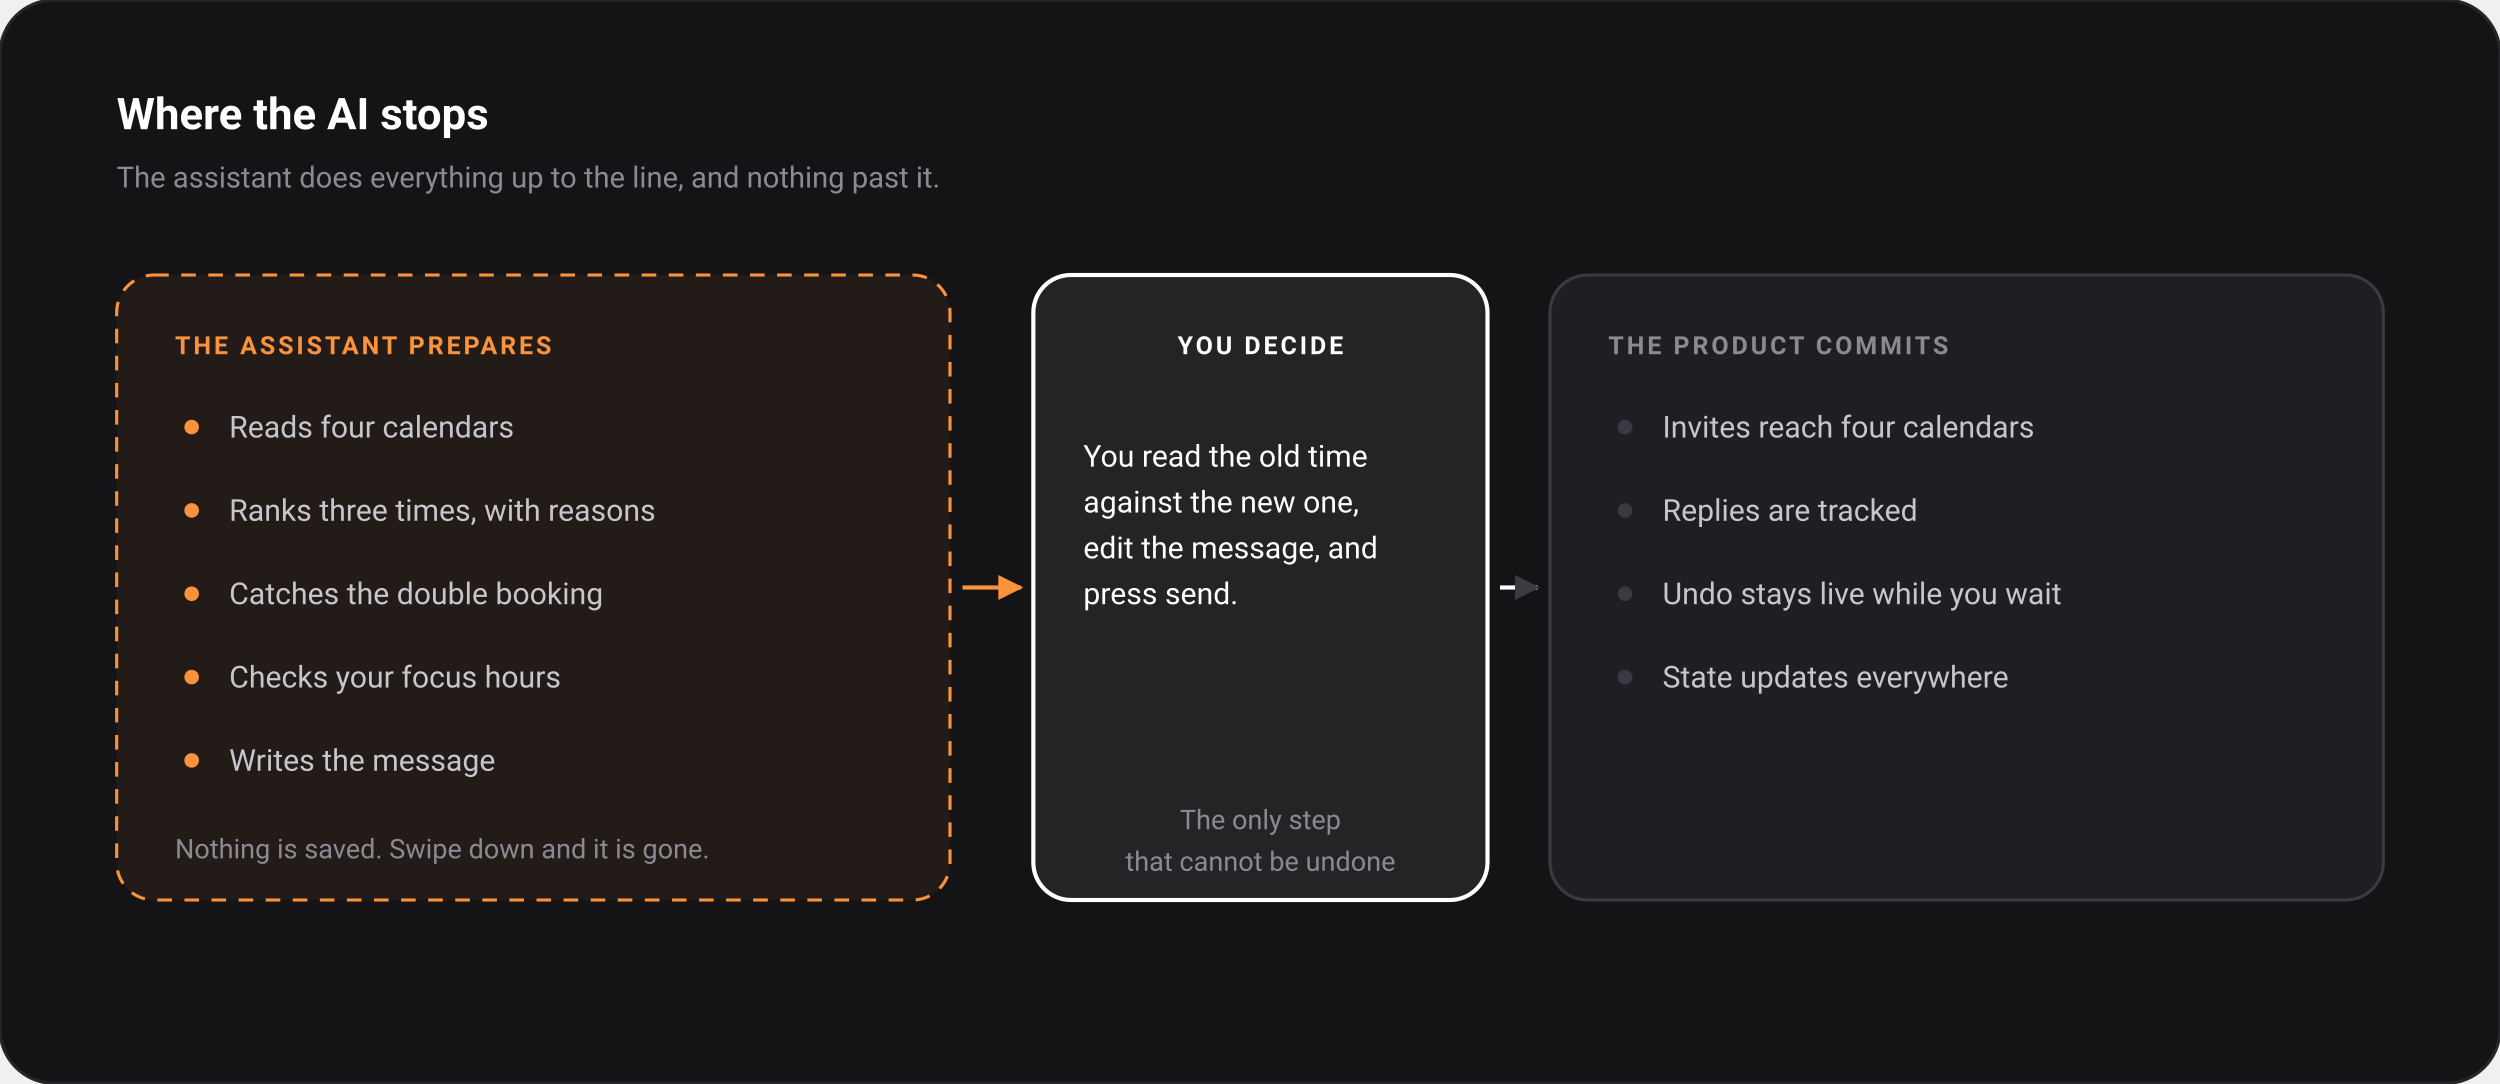
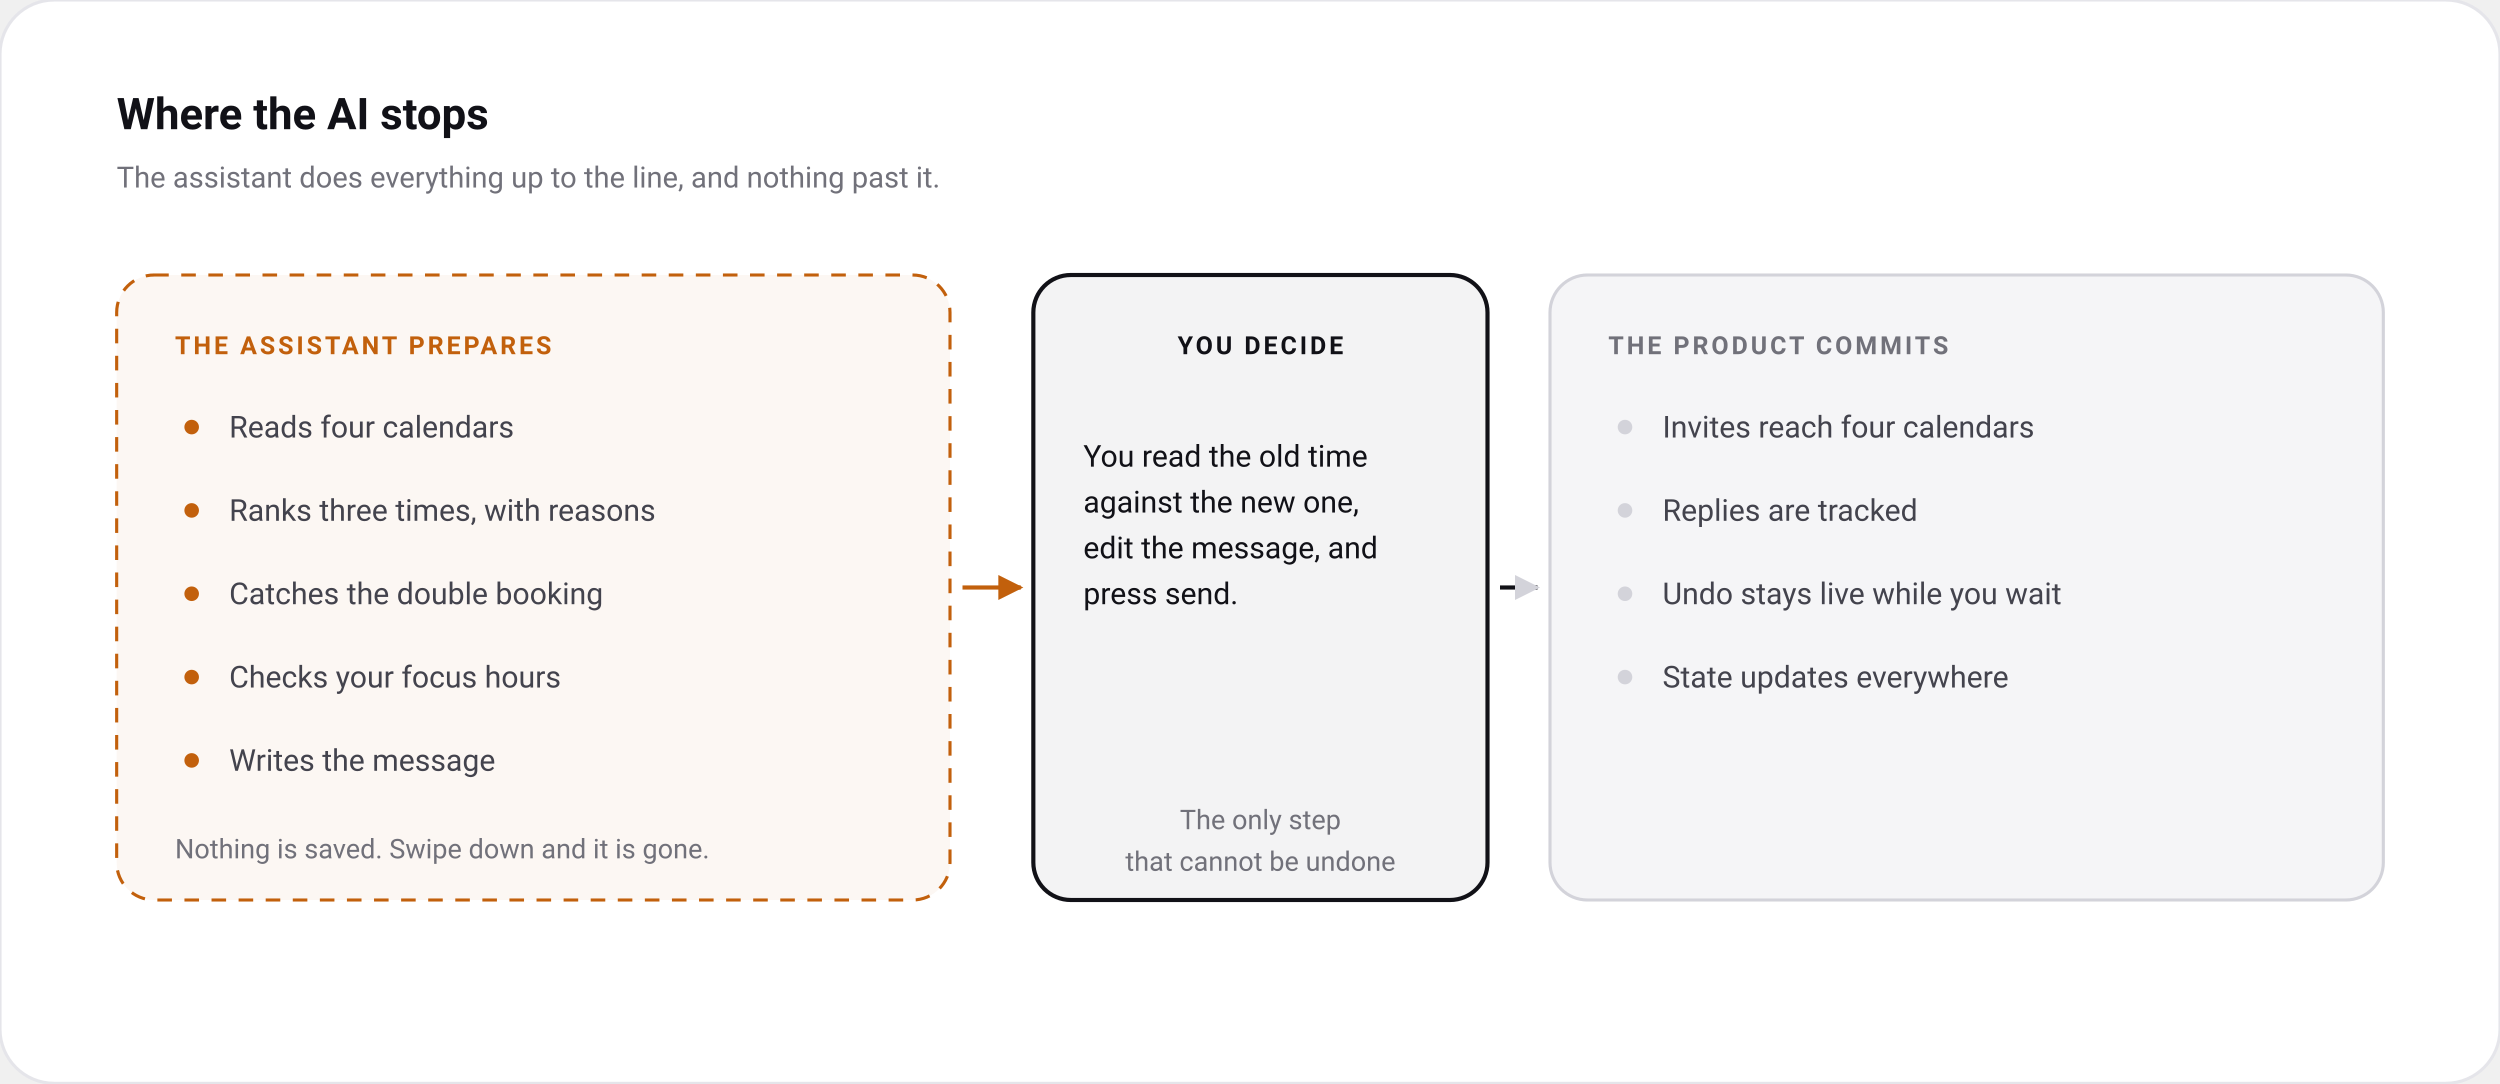
<svg xmlns="http://www.w3.org/2000/svg" viewBox="0 0 1200 520" width="1200" height="520" role="img">
-   <rect width="1200" height="520" rx="26" fill="#141416" stroke="#26262a" stroke-width="1.5" />
+   <rect width="1200" height="520" rx="26" fill="#ffffff" stroke="#e5e5ea" stroke-width="1.5" />
  <defs>
    <marker id="a" viewBox="0 0 10 10" refX="9" refY="5" markerWidth="6" markerHeight="6" orient="auto-start-reverse">
-       <path d="M0 0 L10 5 L0 10 z" fill="#3a3a42" />
+       <path d="M0 0 L10 5 L0 10 z" fill="#d3d3da" />
    </marker>
    <marker id="ao" viewBox="0 0 10 10" refX="9" refY="5" markerWidth="6" markerHeight="6" orient="auto-start-reverse">
-       <path d="M0 0 L10 5 L0 10 z" fill="#fb923c" />
+       <path d="M0 0 L10 5 L0 10 z" fill="#c2600c" />
    </marker>
  </defs>
-   <text x="56" y="62" font-family="system-ui,-apple-system,'Segoe UI',Roboto,Helvetica,Arial,sans-serif" font-size="21" font-weight="600" fill="#ffffff" text-anchor="start">Where the AI stops</text>
-   <text x="56" y="90" font-family="system-ui,-apple-system,'Segoe UI',Roboto,Helvetica,Arial,sans-serif" font-size="14" font-weight="400" fill="#8a8a92" text-anchor="start">The assistant does everything up to the line, and nothing past it.</text>
-   <rect x="56" y="132" width="400" height="300" rx="18" fill="rgba(251,146,60,0.06)" stroke="#fb923c" stroke-width="1.5" stroke-dasharray="7 6" />
-   <text x="84" y="170" font-family="system-ui,-apple-system,'Segoe UI',Roboto,Helvetica,Arial,sans-serif" font-size="12" font-weight="600" fill="#fb923c" text-anchor="start" letter-spacing="1.4">THE ASSISTANT PREPARES</text>
-   <circle cx="92" cy="205" r="3.5" fill="#fb923c" />
-   <text x="110" y="210" font-family="system-ui,-apple-system,'Segoe UI',Roboto,Helvetica,Arial,sans-serif" font-size="14.5" font-weight="400" fill="#c6c6cd" text-anchor="start">Reads four calendars</text>
-   <circle cx="92" cy="245" r="3.5" fill="#fb923c" />
-   <text x="110" y="250" font-family="system-ui,-apple-system,'Segoe UI',Roboto,Helvetica,Arial,sans-serif" font-size="14.5" font-weight="400" fill="#c6c6cd" text-anchor="start">Ranks three times, with reasons</text>
-   <circle cx="92" cy="285" r="3.5" fill="#fb923c" />
-   <text x="110" y="290" font-family="system-ui,-apple-system,'Segoe UI',Roboto,Helvetica,Arial,sans-serif" font-size="14.5" font-weight="400" fill="#c6c6cd" text-anchor="start">Catches the double booking</text>
-   <circle cx="92" cy="325" r="3.5" fill="#fb923c" />
-   <text x="110" y="330" font-family="system-ui,-apple-system,'Segoe UI',Roboto,Helvetica,Arial,sans-serif" font-size="14.5" font-weight="400" fill="#c6c6cd" text-anchor="start">Checks your focus hours</text>
-   <circle cx="92" cy="365" r="3.5" fill="#fb923c" />
-   <text x="110" y="370" font-family="system-ui,-apple-system,'Segoe UI',Roboto,Helvetica,Arial,sans-serif" font-size="14.5" font-weight="400" fill="#c6c6cd" text-anchor="start">Writes the message</text>
-   <text x="84" y="412" font-family="system-ui,-apple-system,'Segoe UI',Roboto,Helvetica,Arial,sans-serif" font-size="13" font-weight="400" fill="#8a8a92" text-anchor="start">Nothing is saved. Swipe down and it is gone.</text>
-   <rect x="496" y="132" width="218" height="300" rx="18" fill="rgba(255,255,255,0.07)" stroke="#ffffff" stroke-width="2" />
-   <text x="605" y="170" font-family="system-ui,-apple-system,'Segoe UI',Roboto,Helvetica,Arial,sans-serif" font-size="12" font-weight="600" fill="#ffffff" text-anchor="middle" letter-spacing="1.4">YOU DECIDE</text>
-   <text x="520" y="224" font-family="system-ui,-apple-system,'Segoe UI',Roboto,Helvetica,Arial,sans-serif" font-size="14.5" font-weight="400" fill="#ffffff" text-anchor="start">You read the old time</text>
-   <text x="520" y="246" font-family="system-ui,-apple-system,'Segoe UI',Roboto,Helvetica,Arial,sans-serif" font-size="14.5" font-weight="400" fill="#ffffff" text-anchor="start">against the new one,</text>
-   <text x="520" y="268" font-family="system-ui,-apple-system,'Segoe UI',Roboto,Helvetica,Arial,sans-serif" font-size="14.5" font-weight="400" fill="#ffffff" text-anchor="start">edit the message, and</text>
-   <text x="520" y="290" font-family="system-ui,-apple-system,'Segoe UI',Roboto,Helvetica,Arial,sans-serif" font-size="14.5" font-weight="400" fill="#ffffff" text-anchor="start">press send.</text>
-   <text x="605" y="398" font-family="system-ui,-apple-system,'Segoe UI',Roboto,Helvetica,Arial,sans-serif" font-size="13" font-weight="400" fill="#8a8a92" text-anchor="middle">The only step</text>
-   <text x="605" y="418" font-family="system-ui,-apple-system,'Segoe UI',Roboto,Helvetica,Arial,sans-serif" font-size="13" font-weight="400" fill="#8a8a92" text-anchor="middle">that cannot be undone</text>
-   <rect x="744" y="132" width="400" height="300" rx="18" fill="#1e1e23" stroke="#3a3a42" stroke-width="1.5" />
-   <text x="772" y="170" font-family="system-ui,-apple-system,'Segoe UI',Roboto,Helvetica,Arial,sans-serif" font-size="12" font-weight="600" fill="#8a8a92" text-anchor="start" letter-spacing="1.4">THE PRODUCT COMMITS</text>
-   <circle cx="780" cy="205" r="3.5" fill="#3a3a42" />
-   <text x="798" y="210" font-family="system-ui,-apple-system,'Segoe UI',Roboto,Helvetica,Arial,sans-serif" font-size="14.5" font-weight="400" fill="#c6c6cd" text-anchor="start">Invites reach four calendars</text>
-   <circle cx="780" cy="245" r="3.5" fill="#3a3a42" />
-   <text x="798" y="250" font-family="system-ui,-apple-system,'Segoe UI',Roboto,Helvetica,Arial,sans-serif" font-size="14.5" font-weight="400" fill="#c6c6cd" text-anchor="start">Replies are tracked</text>
-   <circle cx="780" cy="285" r="3.5" fill="#3a3a42" />
-   <text x="798" y="290" font-family="system-ui,-apple-system,'Segoe UI',Roboto,Helvetica,Arial,sans-serif" font-size="14.5" font-weight="400" fill="#c6c6cd" text-anchor="start">Undo stays live while you wait</text>
-   <circle cx="780" cy="325" r="3.5" fill="#3a3a42" />
-   <text x="798" y="330" font-family="system-ui,-apple-system,'Segoe UI',Roboto,Helvetica,Arial,sans-serif" font-size="14.5" font-weight="400" fill="#c6c6cd" text-anchor="start">State updates everywhere</text>
-   <line x1="462" y1="282" x2="490" y2="282" stroke="#fb923c" stroke-width="2" marker-end="url(#ao)" />
-   <line x1="720" y1="282" x2="738" y2="282" stroke="#ffffff" stroke-width="2" marker-end="url(#a)" />
+   <text x="56" y="62" font-family="system-ui,-apple-system,'Segoe UI',Roboto,Helvetica,Arial,sans-serif" font-size="21" font-weight="600" fill="#111117" text-anchor="start">Where the AI stops</text>
+   <text x="56" y="90" font-family="system-ui,-apple-system,'Segoe UI',Roboto,Helvetica,Arial,sans-serif" font-size="14" font-weight="400" fill="#71717a" text-anchor="start">The assistant does everything up to the line, and nothing past it.</text>
+   <rect x="56" y="132" width="400" height="300" rx="18" fill="rgba(194,96,12,0.05)" stroke="#c2600c" stroke-width="1.5" stroke-dasharray="7 6" />
+   <text x="84" y="170" font-family="system-ui,-apple-system,'Segoe UI',Roboto,Helvetica,Arial,sans-serif" font-size="12" font-weight="600" fill="#c2600c" text-anchor="start" letter-spacing="1.4">THE ASSISTANT PREPARES</text>
+   <circle cx="92" cy="205" r="3.5" fill="#c2600c" />
+   <text x="110" y="210" font-family="system-ui,-apple-system,'Segoe UI',Roboto,Helvetica,Arial,sans-serif" font-size="14.5" font-weight="400" fill="#43434d" text-anchor="start">Reads four calendars</text>
+   <circle cx="92" cy="245" r="3.5" fill="#c2600c" />
+   <text x="110" y="250" font-family="system-ui,-apple-system,'Segoe UI',Roboto,Helvetica,Arial,sans-serif" font-size="14.5" font-weight="400" fill="#43434d" text-anchor="start">Ranks three times, with reasons</text>
+   <circle cx="92" cy="285" r="3.5" fill="#c2600c" />
+   <text x="110" y="290" font-family="system-ui,-apple-system,'Segoe UI',Roboto,Helvetica,Arial,sans-serif" font-size="14.5" font-weight="400" fill="#43434d" text-anchor="start">Catches the double booking</text>
+   <circle cx="92" cy="325" r="3.5" fill="#c2600c" />
+   <text x="110" y="330" font-family="system-ui,-apple-system,'Segoe UI',Roboto,Helvetica,Arial,sans-serif" font-size="14.5" font-weight="400" fill="#43434d" text-anchor="start">Checks your focus hours</text>
+   <circle cx="92" cy="365" r="3.5" fill="#c2600c" />
+   <text x="110" y="370" font-family="system-ui,-apple-system,'Segoe UI',Roboto,Helvetica,Arial,sans-serif" font-size="14.5" font-weight="400" fill="#43434d" text-anchor="start">Writes the message</text>
+   <text x="84" y="412" font-family="system-ui,-apple-system,'Segoe UI',Roboto,Helvetica,Arial,sans-serif" font-size="13" font-weight="400" fill="#71717a" text-anchor="start">Nothing is saved. Swipe down and it is gone.</text>
+   <rect x="496" y="132" width="218" height="300" rx="18" fill="rgba(17,17,23,0.05)" stroke="#111117" stroke-width="2" />
+   <text x="605" y="170" font-family="system-ui,-apple-system,'Segoe UI',Roboto,Helvetica,Arial,sans-serif" font-size="12" font-weight="600" fill="#111117" text-anchor="middle" letter-spacing="1.4">YOU DECIDE</text>
+   <text x="520" y="224" font-family="system-ui,-apple-system,'Segoe UI',Roboto,Helvetica,Arial,sans-serif" font-size="14.5" font-weight="400" fill="#111117" text-anchor="start">You read the old time</text>
+   <text x="520" y="246" font-family="system-ui,-apple-system,'Segoe UI',Roboto,Helvetica,Arial,sans-serif" font-size="14.5" font-weight="400" fill="#111117" text-anchor="start">against the new one,</text>
+   <text x="520" y="268" font-family="system-ui,-apple-system,'Segoe UI',Roboto,Helvetica,Arial,sans-serif" font-size="14.5" font-weight="400" fill="#111117" text-anchor="start">edit the message, and</text>
+   <text x="520" y="290" font-family="system-ui,-apple-system,'Segoe UI',Roboto,Helvetica,Arial,sans-serif" font-size="14.5" font-weight="400" fill="#111117" text-anchor="start">press send.</text>
+   <text x="605" y="398" font-family="system-ui,-apple-system,'Segoe UI',Roboto,Helvetica,Arial,sans-serif" font-size="13" font-weight="400" fill="#71717a" text-anchor="middle">The only step</text>
+   <text x="605" y="418" font-family="system-ui,-apple-system,'Segoe UI',Roboto,Helvetica,Arial,sans-serif" font-size="13" font-weight="400" fill="#71717a" text-anchor="middle">that cannot be undone</text>
+   <rect x="744" y="132" width="400" height="300" rx="18" fill="#f5f5f7" stroke="#d3d3da" stroke-width="1.5" />
+   <text x="772" y="170" font-family="system-ui,-apple-system,'Segoe UI',Roboto,Helvetica,Arial,sans-serif" font-size="12" font-weight="600" fill="#71717a" text-anchor="start" letter-spacing="1.4">THE PRODUCT COMMITS</text>
+   <circle cx="780" cy="205" r="3.5" fill="#d3d3da" />
+   <text x="798" y="210" font-family="system-ui,-apple-system,'Segoe UI',Roboto,Helvetica,Arial,sans-serif" font-size="14.5" font-weight="400" fill="#43434d" text-anchor="start">Invites reach four calendars</text>
+   <circle cx="780" cy="245" r="3.5" fill="#d3d3da" />
+   <text x="798" y="250" font-family="system-ui,-apple-system,'Segoe UI',Roboto,Helvetica,Arial,sans-serif" font-size="14.5" font-weight="400" fill="#43434d" text-anchor="start">Replies are tracked</text>
+   <circle cx="780" cy="285" r="3.5" fill="#d3d3da" />
+   <text x="798" y="290" font-family="system-ui,-apple-system,'Segoe UI',Roboto,Helvetica,Arial,sans-serif" font-size="14.5" font-weight="400" fill="#43434d" text-anchor="start">Undo stays live while you wait</text>
+   <circle cx="780" cy="325" r="3.5" fill="#d3d3da" />
+   <text x="798" y="330" font-family="system-ui,-apple-system,'Segoe UI',Roboto,Helvetica,Arial,sans-serif" font-size="14.5" font-weight="400" fill="#43434d" text-anchor="start">State updates everywhere</text>
+   <line x1="462" y1="282" x2="490" y2="282" stroke="#c2600c" stroke-width="2" marker-end="url(#ao)" />
+   <line x1="720" y1="282" x2="738" y2="282" stroke="#111117" stroke-width="2" marker-end="url(#a)" />
</svg>
